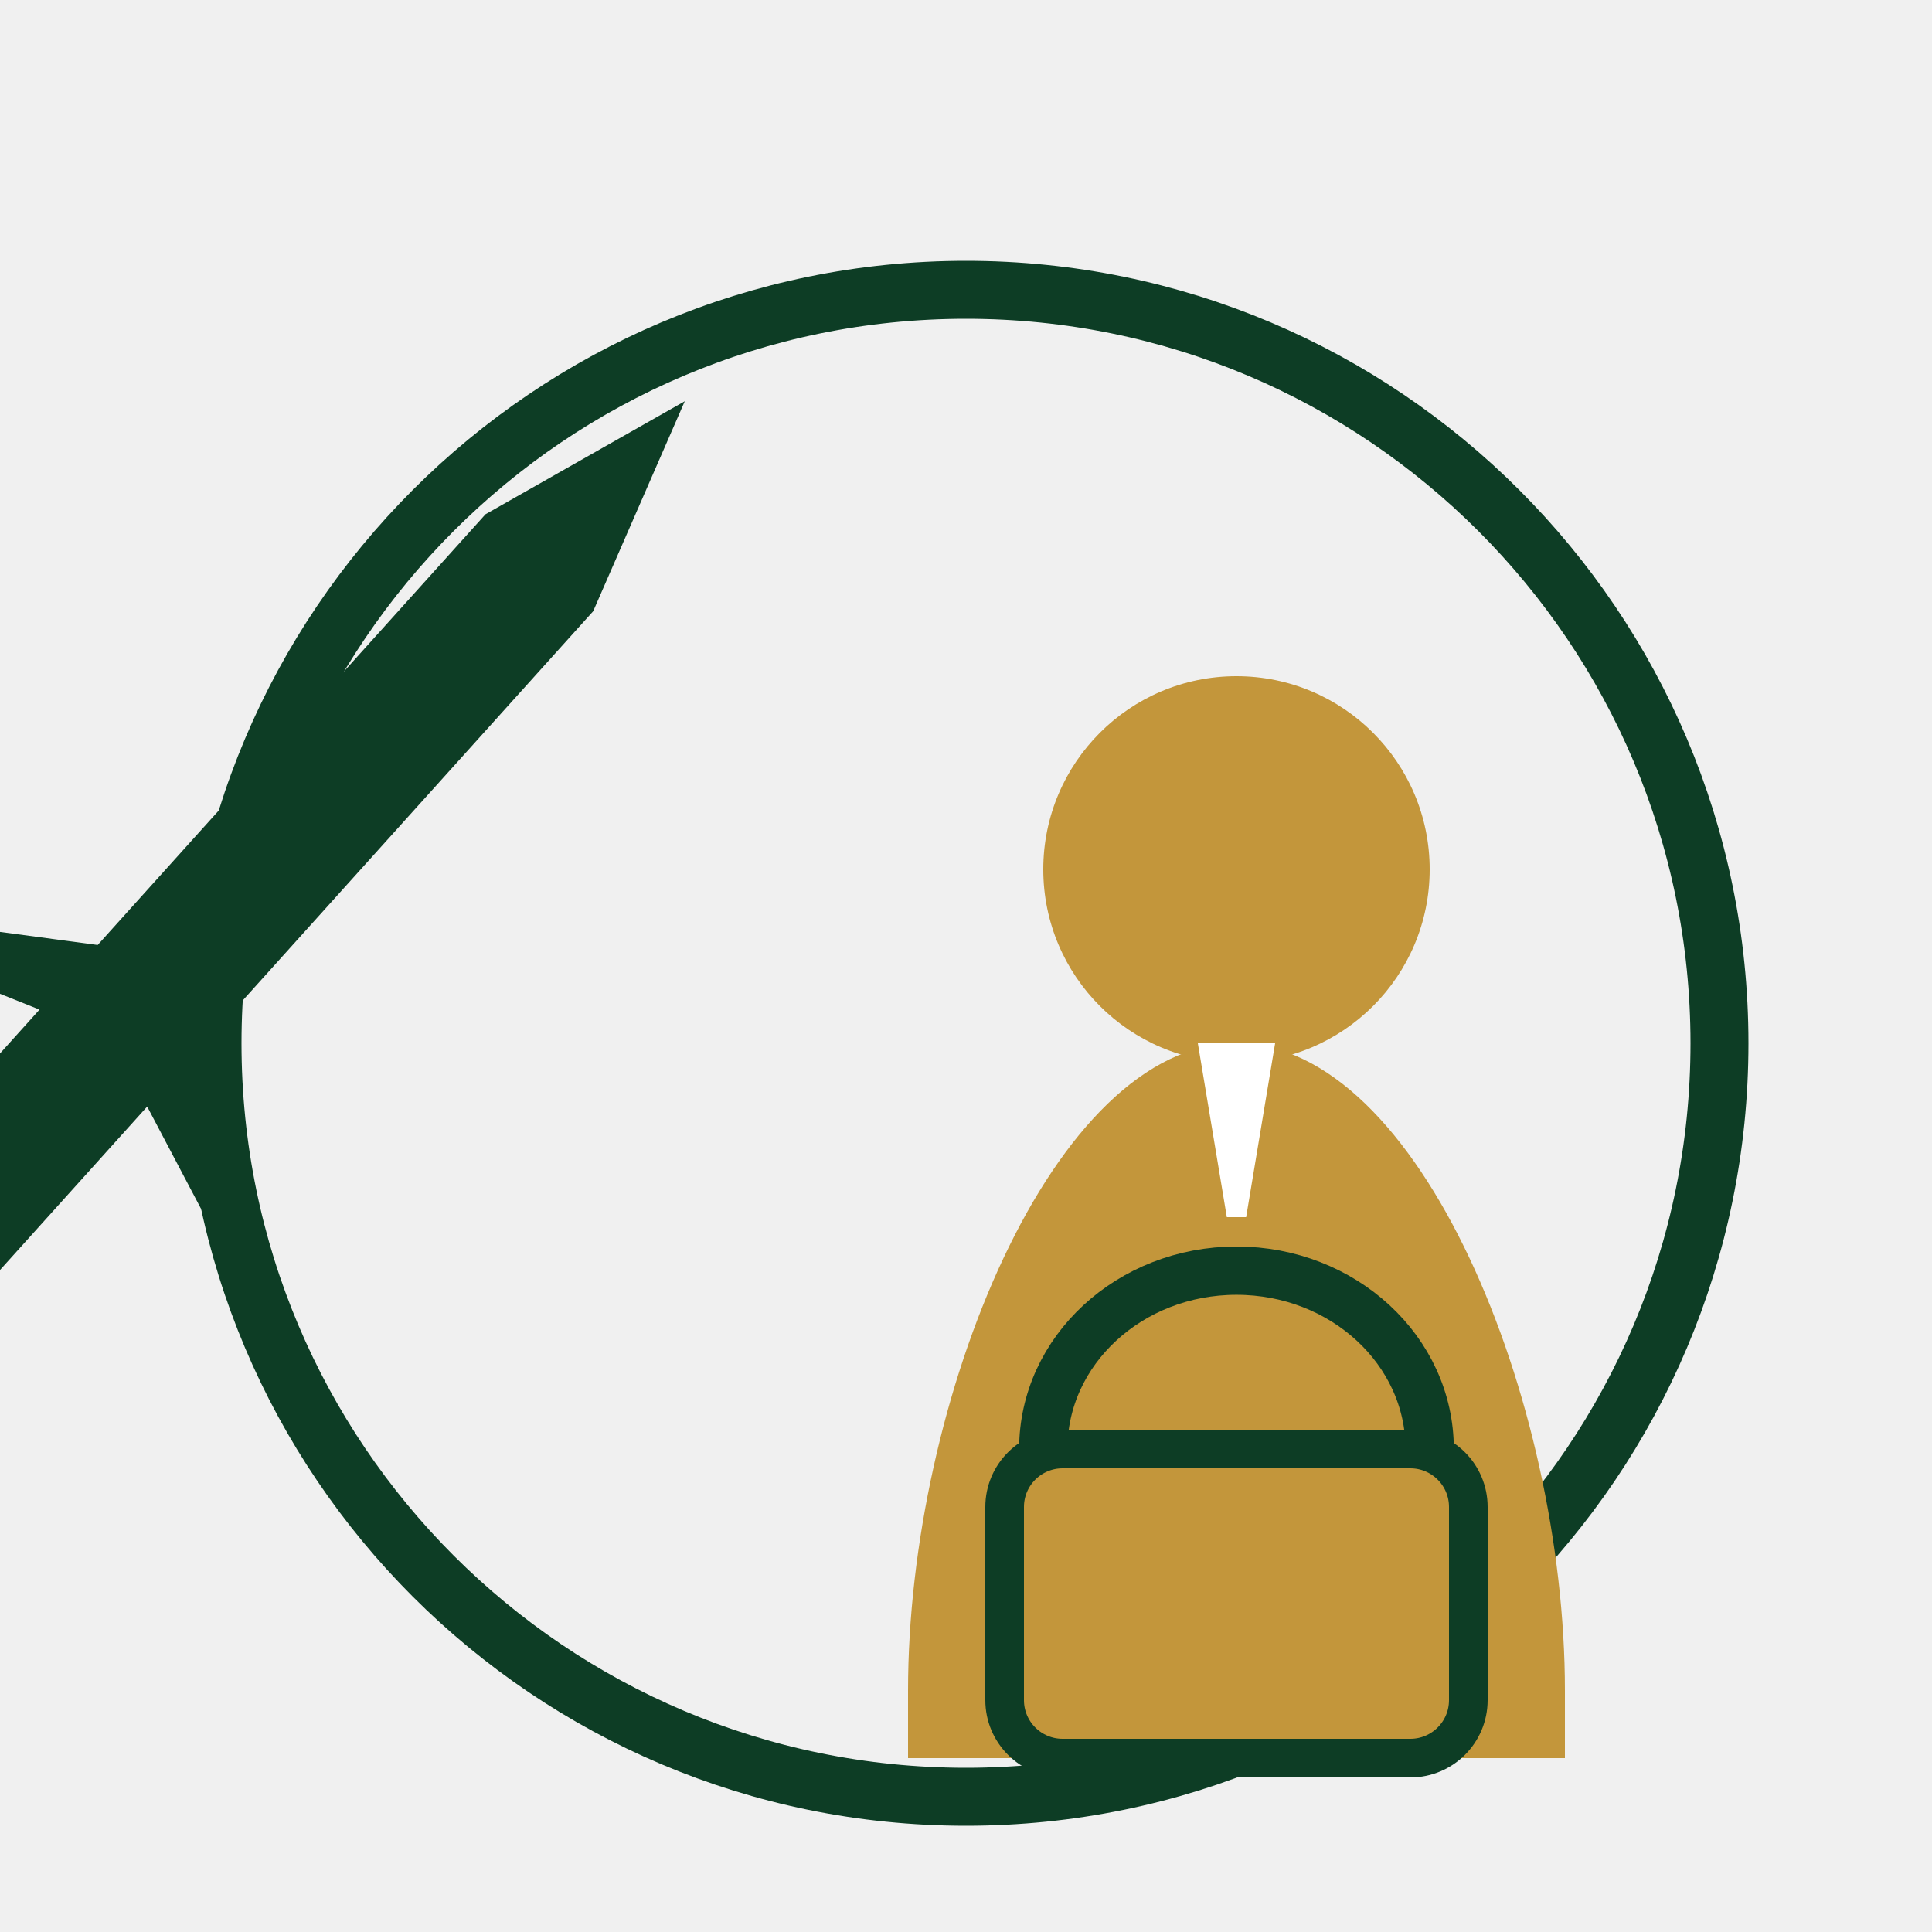
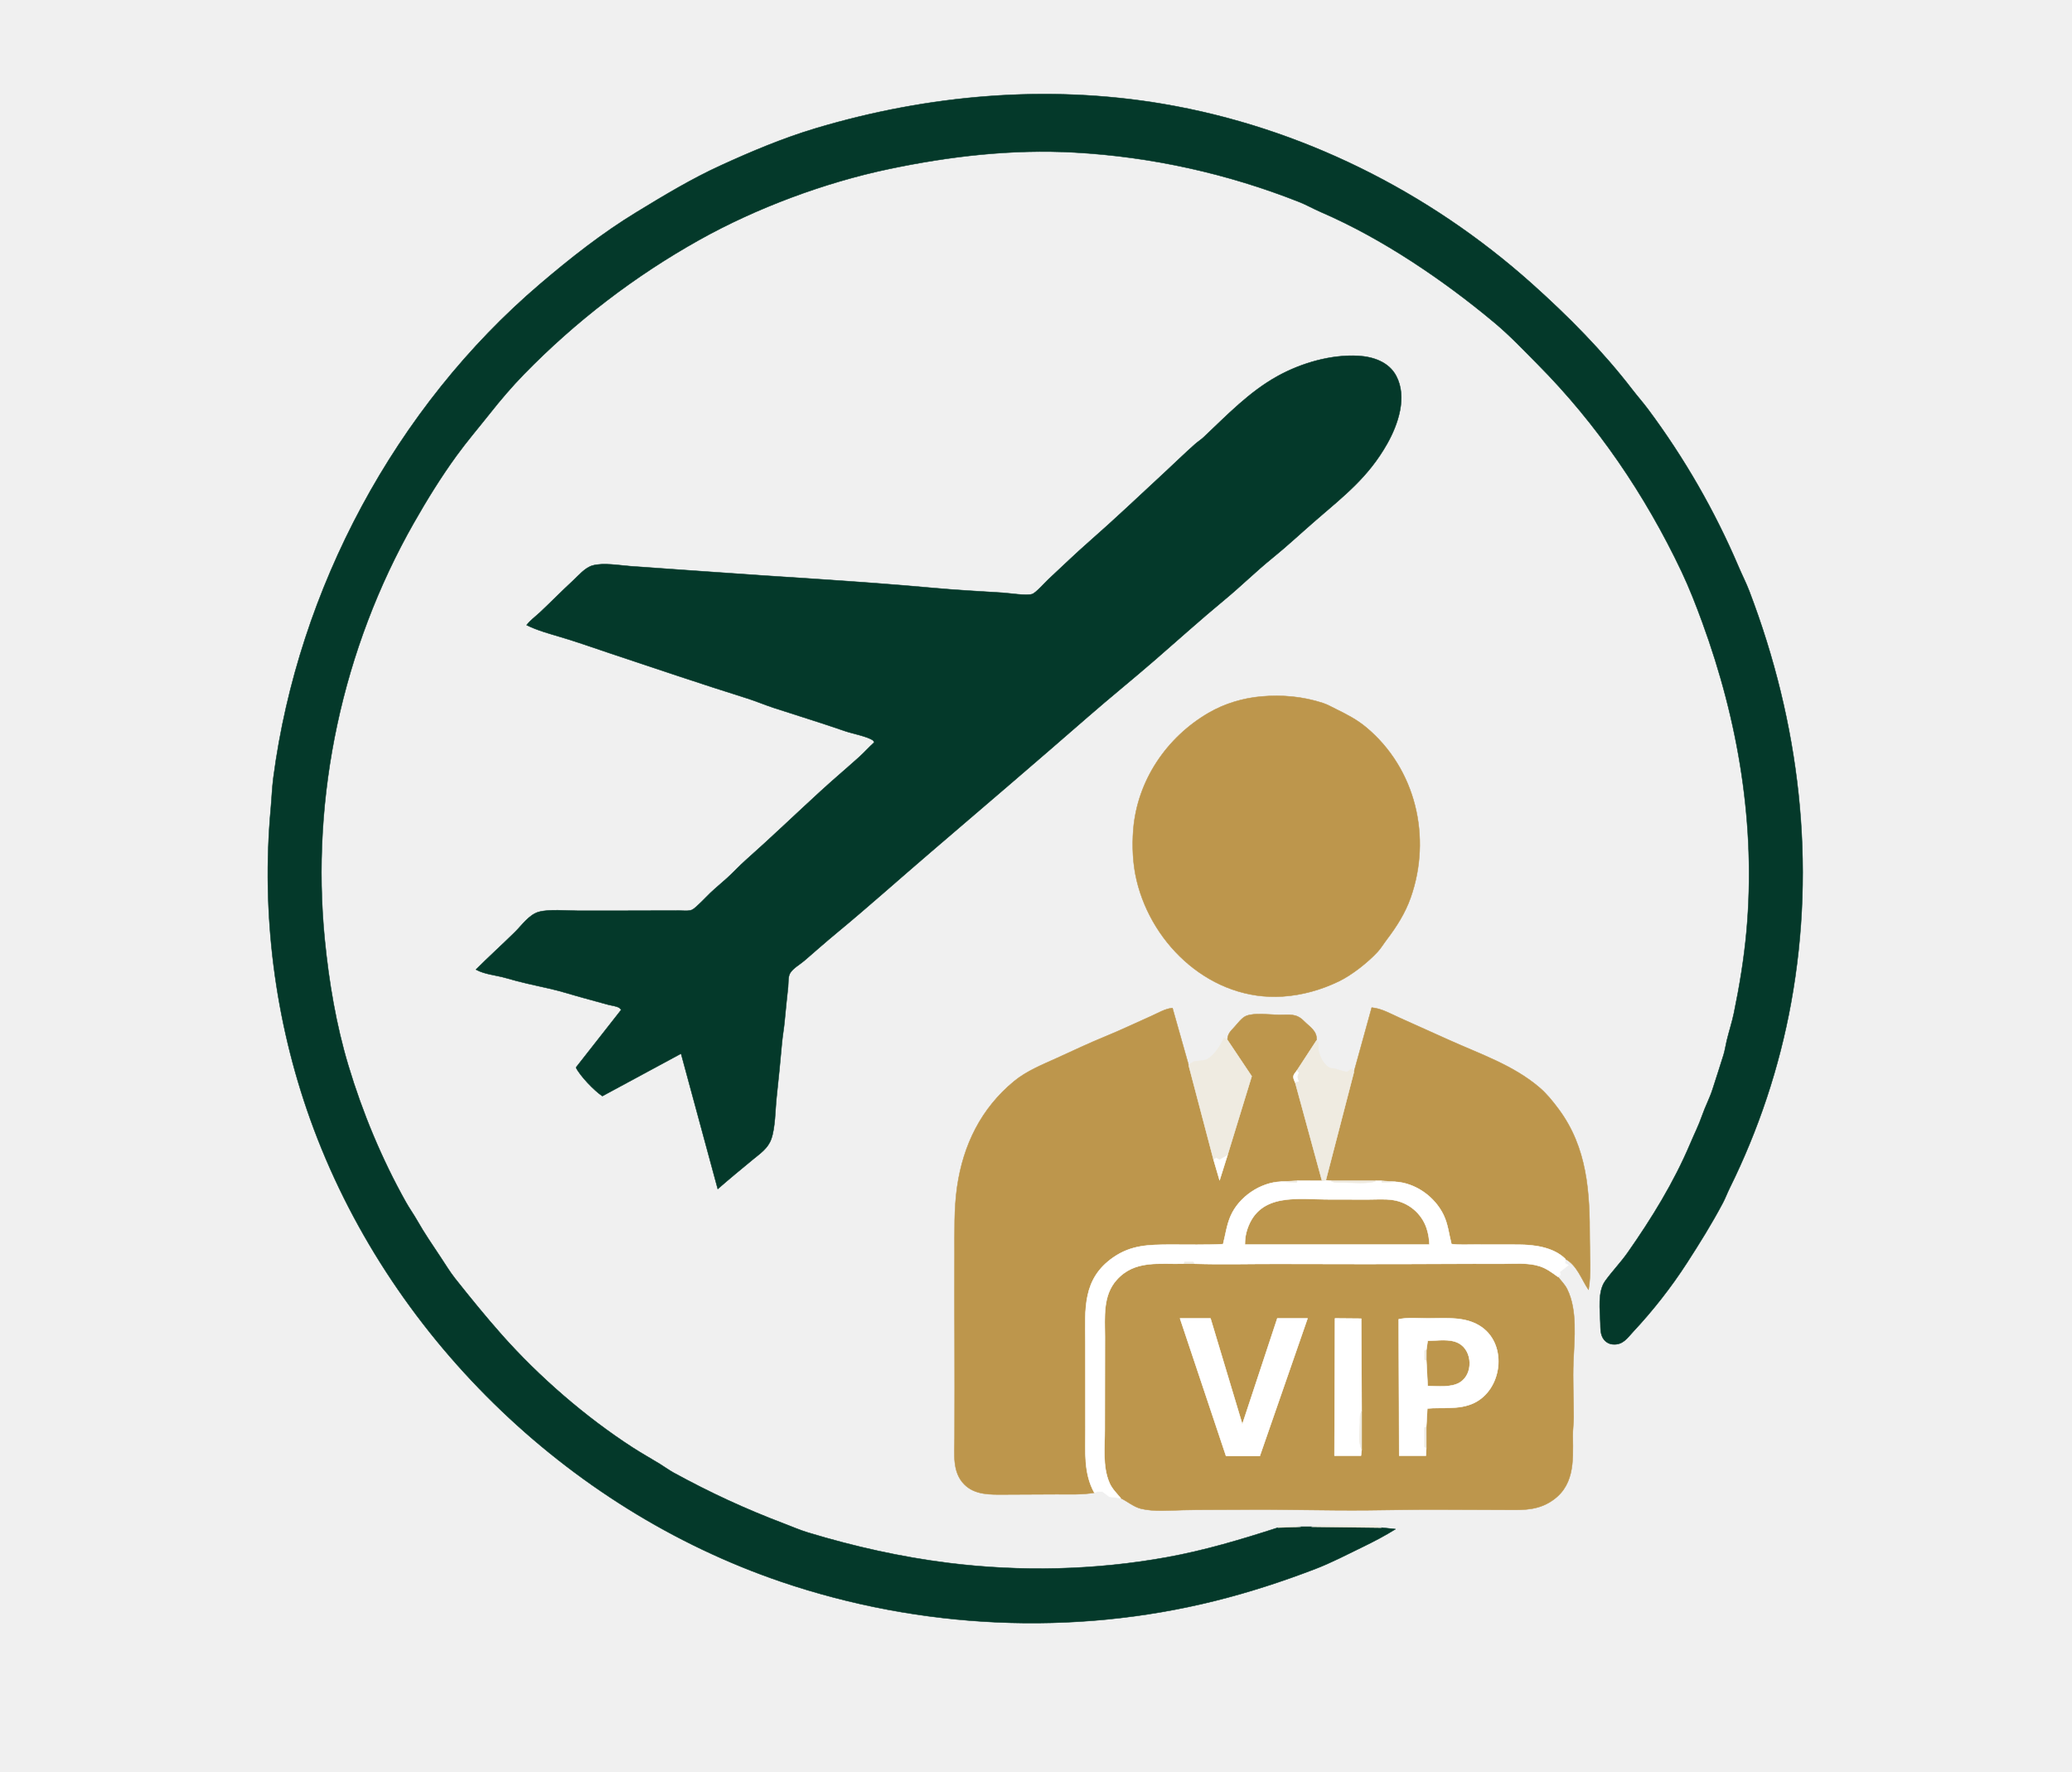
- <svg xmlns="http://www.w3.org/2000/svg" viewBox="0 0 200 200" width="200" height="200">
-   <circle cx="100" cy="108" r="78" fill="none" stroke="#0D3D25" stroke-width="6" />
-   <g transform="translate(10 22) rotate(42 20 50) scale(1.5)">
-     <path d="M20 0 L25 15 L25 55 L44 68 L25 61 L25 85 L32 97 L23 89 L20 100 L17 89 L8 97 L15 85 L15 61 L-4 68 L15 55 L15 15 Z" fill="#0D3D25" />
-   </g>
-   <circle cx="128" cy="90" r="20" fill="#C3963B" />
-   <path d="M94 175 C94 145 109 108 128 108 C147 108 162 145 162 175 L162 182 L94 182 Z" fill="#C3963B" />
-   <path d="M124 108 L132 108 L129 126 L127 126 Z" fill="#FFFFFF" />
-   <path d="M108 150 a13 12 0 0140 0" fill="none" stroke="#0D3D25" stroke-width="5" stroke-linecap="round" />
-   <rect x="104" y="150" width="48" height="32" rx="6" fill="#C3963B" stroke="#0D3D25" stroke-width="4" />
+ <svg xmlns="http://www.w3.org/2000/svg" viewBox="0 0 1185 1013" width="1185" height="1013">
+   <path d="M731 873.62C735.29 873.46 739.58 873.3 743.87 873.15C745.94 873.15 748.02 873.15 750.09 873.15C763.4 873.32 776.7 873.49 790 873.65C792.71 873.94 795.41 874.22 798.12 874.5C792.11 878.26 785.63 881.65 779.25 884.74C770.21 889.12 761.29 893.81 751.88 897.4C733.22 904.53 714.38 910.67 694.99 915.5C613.62 935.81 526.21 931.62 446.81 904.61C323.63 862.69 221.33 762.67 177.45 640.1C157.18 583.5 149.41 522.4 154.86 462.5C155.4 456.55 155.59 450.57 156.37 444.64C170.58 336.85 226.1 232.93 308.9 162.39C326.41 147.47 344.24 133.43 363.92 121.42C379.61 111.85 395.4 102.31 412.15 94.65C429.85 86.55 448.03 78.9 466.73 73.32C530.88 54.18 598.95 48.23 665.19 59.45C743.62 72.73 817.04 109.42 876.17 162.32C896.99 180.95 916.55 200.69 933.6 222.87C936.5 226.64 939.65 230.18 942.5 234.01C963.24 261.81 980.77 292.3 994.35 324.22C996.31 328.84 998.65 333.36 1000.44 338.06C1029.2 413.52 1038.8 493.77 1024.31 573.57C1017.61 610.44 1005.73 646.05 989.14 679.63C987.8 682.33 986.77 685.18 985.36 687.84C979.12 699.67 972.01 711.06 964.77 722.27C955.77 736.21 945.35 749.48 934.06 761.57C930.64 765.24 928.23 769.23 922.51 768.83C920.43 768.69 918.67 767.75 917.36 766.15C915.19 763.49 915.36 759.77 915.27 756.5C915.08 749.22 913.61 738.75 918.04 732.59C922.07 726.99 926.93 722.01 930.9 716.35C944.59 696.84 957.34 676.12 966.63 654.15C968.93 648.69 971.54 643.55 973.48 637.94C975.23 632.85 977.82 628.08 979.45 622.93C981.52 616.39 983.71 609.87 985.72 603.31C986.55 600.61 986.91 597.86 987.57 595.12C988.83 589.84 990.57 584.66 991.67 579.33C994.84 563.94 997.46 548.16 998.86 532.5C1004.27 472.13 994.26 412.53 973.57 355.92C969.98 346.11 966.15 336.24 961.67 326.79C940.92 283.08 913.45 242.58 879.29 208.21C871.33 200.19 863.51 191.91 854.83 184.65C839.61 171.93 823.79 160.16 807.14 149.36C790.65 138.67 773.37 129.03 755.3 121.21C751.17 119.42 747.21 117.15 743.03 115.49C701.95 99.26 658.63 89.64 614.5 87.19C578.85 85.2 543.14 89.33 508.32 96.66C471.61 104.39 432.52 118.93 399.76 137.29C362.82 157.98 329.17 183.77 299.61 214.1C292.73 221.16 286.17 228.87 280.07 236.59C273.73 244.6 267.09 252.34 261.08 260.63C252.17 272.89 244.12 285.95 236.62 299.14C195.88 370.83 177.6 455.4 185.73 537.5C188.13 561.72 192.21 586.05 199.22 609.39C207.32 636.37 218.33 662.82 232.09 687.41C234.09 690.99 236.51 694.35 238.54 697.92C242.72 705.3 247.51 712.24 252.19 719.3C254.85 723.3 257.33 727.45 260.32 731.23C269.01 742.18 277.76 752.97 287.05 763.44C308.33 787.42 334.81 810.36 361.72 827.78C366.81 831.08 372.13 834.04 377.3 837.2C379.97 838.83 382.51 840.74 385.26 842.25C405.96 853.58 426.19 862.95 448.26 871.31C452.83 873.03 457.36 875.05 462.04 876.46C488.43 884.45 515.11 890.45 542.5 893.87C583.81 899.03 626.32 898.03 667.3 890.62C688.99 886.7 710.07 880.4 731 873.62ZM410.5 679.98C403.5 654.18 396.5 628.37 389.5 602.56C374.5 610.66 359.5 618.76 344.5 626.85C340.01 623.91 331.71 615.3 329.4 610.5C338.03 599.5 346.66 588.5 355.29 577.5C354.88 577.19 354.66 576.65 354.22 576.39C352.48 575.33 349.76 575.1 347.81 574.58C343.09 573.33 338.38 571.98 333.66 570.7C327.23 568.96 320.78 566.81 314.27 565.37C305.9 563.52 297.54 561.72 289.3 559.3C283.72 557.67 277.31 557.32 272.19 554.5C279.48 547.19 287.16 540.27 294.52 533.03C298.44 529.17 302.61 523.08 308.08 521.54C314.14 519.83 324 520.86 330.5 520.86C345.17 520.84 359.83 520.91 374.5 520.81C379.17 520.78 383.83 520.81 388.5 520.78C390.74 520.76 393.71 521.22 395.81 520.32C397.87 519.42 404.15 512.66 406.2 510.72C409.29 507.79 412.58 505.09 415.75 502.24C419.43 498.93 422.75 495.23 426.46 491.95C440.94 479.12 454.88 465.69 469.15 452.63C476.45 445.94 484.05 439.53 491.41 432.91C494.4 430.22 497.04 427.19 500.06 424.5C499.71 424.19 499.6 423.64 499.21 423.37C496.05 421.17 487.4 419.53 483.41 418.15C469.87 413.46 456.19 409.27 442.57 404.83C437.41 403.15 432.41 400.99 427.23 399.37C400.78 391.06 374.5 382.15 348.2 373.38C339.19 370.38 330.21 367.16 321.1 364.45C314.45 362.47 307.41 360.58 301.18 357.5C303.38 354.61 306.16 352.7 308.77 350.26C315.12 344.3 321.24 338.04 327.65 332.12C330.86 329.16 334.53 324.68 338.85 323.44C345.02 321.68 354.06 323.33 360.5 323.81C374.5 324.86 388.5 325.75 402.5 326.78C446.15 330 489.92 332.25 533.5 336.24C546.79 337.45 560.17 338.17 573.5 339C577.42 339.25 586.98 340.8 590.29 339.77C592.43 339.1 597.77 333.01 599.71 331.21C607.47 324.01 615.13 316.56 623.1 309.59C637.83 296.7 651.99 283.18 666.38 269.89C672.09 264.62 677.66 259.11 683.49 253.98C685.09 252.57 686.91 251.45 688.46 249.98C701.8 237.39 714.44 224.1 730.63 215.13C744.15 207.64 761.24 202.65 776.8 203.52C785.28 204 794.26 206.98 798.5 214.98C804.94 227.13 799.55 242.77 793.33 253.79C782.6 272.79 768.93 283.38 752.78 297.32C744.4 304.55 736.3 312.19 727.69 319.15C718.31 326.74 709.72 335.26 700.42 342.94C686.95 354.07 673.95 365.8 660.75 377.25C648.06 388.27 634.98 398.81 622.32 409.85C592.41 435.92 562.2 461.73 532.05 487.54C514.27 502.75 496.84 518.4 478.79 533.31C472.41 538.58 466.22 544.06 459.95 549.47C457.54 551.55 453.58 553.72 451.91 556.47C450.62 558.58 450.96 562.08 450.71 564.5C450.06 570.83 449.32 577.16 448.77 583.5C448.4 587.85 447.59 592.16 447.19 596.5C446.24 606.84 445.28 617.17 444.13 627.5C443.34 634.68 443.43 644.89 441.05 651.5C439.14 656.8 434.79 659.65 430.61 663.09C423.86 668.63 417.07 674.25 410.5 679.98Z" fill="#04392a" fill-rule="evenodd" stroke="#04392a" stroke-width="0.25" stroke-linejoin="round" />
+   <path d="M721.36 398.33C733.29 397.27 745.13 398.35 756.53 402.06C759.2 402.93 761.48 404.27 763.98 405.49C770.25 408.57 776.03 411.54 781.43 416.05C809.67 439.64 818.92 478.84 806.77 513.34C803.63 522.27 798.67 530.03 792.99 537.49C791.27 539.75 789.8 542.26 787.87 544.36C782.33 550.37 773.03 557.7 765.69 561.22C755.54 566.1 744.76 569.15 733.5 569.88C693.37 572.48 659.06 541.24 650.07 503.47C647.85 494.16 647.4 483.97 648.16 474.45C650.42 446.4 667.21 421.66 691.23 407.7C700.35 402.39 710.89 399.25 721.36 398.33ZM679.81 609.21C684.53 627.14 689.25 645.07 693.98 663C695.15 667 696.33 671 697.5 675C699.03 670.13 700.57 665.27 702.1 660.4C706.69 645.43 711.27 630.47 715.86 615.5C711.24 608.6 706.63 601.7 702.01 594.8C702.01 591.36 703.67 589.86 705.93 587.42C707.76 585.45 710.12 582.11 712.63 581.05C717.47 579.02 726.23 580.36 731.5 580.4C737.4 580.45 741.21 579.4 745.64 583.86C749.11 587.35 753.41 589.6 752.96 595C749.23 600.71 745.51 606.41 741.79 612.12C739.34 615.34 739.11 615.44 740.78 619.23C745.89 637.94 750.99 656.64 756.1 675.34C751.4 675.32 746.7 675.29 742 675.27C738.91 675.45 735.82 675.62 732.72 675.79C720.85 676.21 708.67 684.41 703.84 695.39C701.58 700.53 700.88 706.17 699.5 711.53C689.52 712.09 679.49 711.79 669.5 711.82C657.32 711.87 647.09 711.92 636.68 719.15C619.05 731.4 620.64 748.42 620.75 767.5C620.84 784.17 620.71 800.83 620.79 817.5C620.84 829.96 619.61 842.43 625.86 853.7C618.87 854.91 611.58 854.55 604.5 854.57C594.5 854.6 584.5 854.65 574.5 854.71C566.5 854.75 557.63 855.08 551.53 848.96C544.49 841.88 545.93 831.57 545.94 822.5C545.97 803.17 546.04 783.83 545.95 764.5C545.87 748.84 545.87 733.16 545.93 717.5C545.98 704.55 545.55 691.57 547.41 678.71C550.87 654.76 561.14 633.88 579.9 618.42C587.13 612.46 596.1 608.9 604.52 605.07C613.72 600.88 622.89 596.52 632.26 592.7C641.11 589.09 649.76 584.91 658.51 581.05C662.37 579.35 666.29 576.87 670.56 576.5C673.64 587.4 676.72 598.31 679.81 609.21ZM895.19 719.95C888.39 713.3 877.54 711.86 868.5 711.84C860.17 711.82 851.83 711.79 843.5 711.8C839.04 711.8 834.51 712.06 830.1 711.5C828.65 705.86 828.14 700.2 825.58 694.86C820.58 684.43 809.5 676.51 797.9 675.87C795.27 675.68 792.63 675.5 790 675.31C789 675.31 788 675.31 787 675.31C778.33 675.3 769.67 675.29 761 675.28C760.08 675.19 759.16 675.1 758.24 675.01C763.61 654.33 768.98 633.65 774.35 612.97C777.74 600.73 781.12 588.49 784.5 576.25C790.1 576.72 795.34 579.81 800.45 582.09C809.87 586.31 819.3 590.53 828.71 594.79C846.43 602.8 865.52 609.18 880.49 622.01C884.67 625.59 888.05 629.84 891.32 634.22C907.84 656.4 909.25 681.82 909.18 708.5C909.15 717.78 910.15 728.56 908.5 737.63C904.39 731.58 902 723.62 895.19 719.95ZM817.55 711.79C782.36 711.79 747.16 711.79 711.97 711.79C711.97 708.58 712.33 705.85 713.38 702.79C720.62 681.7 742.77 685.99 760.5 685.94C767.83 685.92 775.17 685.93 782.5 685.97C787.1 685.99 791.88 685.58 796.45 686.24C805.52 687.55 813.12 693.89 815.95 702.55C816.94 705.58 817.4 708.64 817.55 711.79ZM677 722.72C679 722.73 681 722.73 683 722.73C698.8 723.24 714.69 722.78 730.5 722.82C762.83 722.91 795.17 722.97 827.5 722.79C837.83 722.73 848.17 722.72 858.5 722.77C865.71 722.8 873.47 721.93 880.44 724.1C884.42 725.34 887.67 727.8 890.98 730.2C892.79 732.5 894.95 734.58 896.28 737.27C902.24 749.3 900.38 765.52 899.85 778.5C899.41 789.19 900 799.82 900 810.5C900 814.08 899.44 817.62 899.49 821.19C899.7 836.02 900.61 850.82 885.83 859.39C877.56 864.19 868.71 863.49 859.5 863.48C847.17 863.46 834.83 863.4 822.5 863.34C809.16 863.27 795.83 863.59 782.5 863.71C758.17 863.95 733.83 863.09 709.5 863.36C698.5 863.49 687.5 863.33 676.5 863.61C668.98 863.8 659.84 864.61 652.54 862.81C648.32 861.77 644.84 858.65 640.97 856.81C638.6 854.02 635.97 851.48 634.48 848.02C630.44 838.67 631.85 827.43 631.84 817.5C631.82 799.83 631.89 782.17 631.9 764.5C631.9 753.31 630.55 741.07 638.54 732.05C648.91 720.34 663.01 723.11 677 722.72ZM692.31 754.02C686.5 754.02 680.69 754.02 674.87 754.02C683.64 780.24 692.41 806.47 701.19 832.69C707.62 832.69 714.06 832.69 720.5 832.69C729.6 806.46 738.7 780.23 747.8 754.01C742.03 754.01 736.27 754.01 730.5 754.01C723.83 774.18 717.17 794.36 710.5 814.54C704.44 794.37 698.37 774.19 692.31 754.02ZM778.76 829C778.76 821.67 778.76 814.33 778.76 807C778.67 789.38 778.59 771.76 778.5 754.13C773.5 754.09 768.5 754.05 763.5 754C763.4 780.17 763.3 806.33 763.2 832.5C768.25 832.5 773.3 832.5 778.35 832.5C778.49 831.33 778.62 830.17 778.76 829ZM815.71 828C815.71 824 815.71 820 815.7 816C815.9 812.5 816.1 809 816.3 805.5C825.12 804.73 834.62 806.34 842.9 802.41C858.95 794.8 862.3 769.6 847.44 759.03C838.46 752.65 826.89 754 816.5 753.98C811.02 753.97 805.26 753.35 799.94 754.5C800.04 780.5 800.13 806.5 800.22 832.5C805.31 832.5 810.4 832.5 815.49 832.5C815.57 831 815.64 829.5 815.71 828ZM815.74 778C815.75 776 815.76 774 815.76 772C816.01 770.27 816.25 768.54 816.5 766.81C822.08 766.74 829.16 765.44 834.28 768.19C842.2 772.46 842.75 785.67 835.06 790.55C830.05 793.72 822.13 792.76 816.5 792.66C816.25 787.77 816 782.89 815.74 778Z" fill="#bd964c" fill-rule="evenodd" stroke="#bd964c" stroke-width="0.25" stroke-linejoin="round" />
+   <path d="M741.79 612.12C742.19 612.58 742.6 613.04 743 613.5C741.89 615.86 742.07 615.98 743 618.5C742.26 618.74 741.52 618.99 740.78 619.23C739.11 615.44 739.34 615.34 741.79 612.12ZM702.1 660.4C700.57 665.27 699.03 670.13 697.5 675C696.33 671 695.15 667 693.98 663C694.49 662.67 694.99 662.33 695.5 662C696.17 662.33 696.83 662.67 697.5 663C699.03 662.13 700.57 661.27 702.1 660.4ZM742 675.27C746.7 675.29 751.4 675.32 756.1 675.34C756.81 675.23 757.53 675.12 758.24 675.01C759.16 675.1 760.08 675.19 761 675.28C763 676.48 765.05 676.24 767.5 676.24C772.06 676.24 783.64 677.29 787 675.31C788 675.31 789 675.31 790 675.31C790.17 675.63 790.33 675.95 790.5 676.27C792.97 676.14 795.44 676 797.9 675.87C809.5 676.51 820.58 684.43 825.58 694.86C828.14 700.2 828.65 705.86 830.1 711.5C834.51 712.06 839.04 711.8 843.5 711.8C851.83 711.79 860.17 711.82 868.5 711.84C877.54 711.86 888.39 713.3 895.19 719.95C895.13 720.8 895.06 721.65 895 722.5C895.67 722.83 896.33 723.17 897 723.5C895.33 724.83 893.67 726.17 892 727.5C892.57 729.45 892.82 728.68 890.98 730.2C887.67 727.8 884.42 725.34 880.44 724.1C873.47 721.93 865.71 722.8 858.5 722.77C848.17 722.72 837.83 722.73 827.5 722.79C795.17 722.97 762.83 722.91 730.5 722.82C714.69 722.78 698.8 723.24 683 722.73C682.83 722.4 682.67 722.08 682.5 721.76C680.83 721.76 679.17 721.77 677.5 721.78C677.33 722.09 677.17 722.41 677 722.72C663.01 723.11 648.91 720.34 638.54 732.05C630.55 741.07 631.9 753.31 631.9 764.5C631.89 782.17 631.82 799.83 631.84 817.5C631.85 827.43 630.44 838.67 634.48 848.02C635.97 851.48 638.6 854.02 640.97 856.81C638.82 856.54 636.66 856.27 634.5 856C633.17 855 631.83 854 630.5 853C629.5 853 628.5 853 627.5 853C626.95 853.23 626.41 853.46 625.86 853.7C619.61 842.43 620.84 829.96 620.79 817.5C620.71 800.83 620.84 784.17 620.75 767.5C620.64 748.42 619.05 731.4 636.68 719.15C647.09 711.92 657.32 711.87 669.5 711.82C679.49 711.79 689.52 712.09 699.5 711.53C700.88 706.17 701.58 700.53 703.84 695.39C708.67 684.41 720.85 676.21 732.72 675.79C735.65 675.94 738.57 676.09 741.5 676.24C741.67 675.92 741.83 675.6 742 675.27ZM817.55 711.79C817.4 708.64 816.94 705.58 815.95 702.55C813.12 693.89 805.52 687.55 796.45 686.24C791.88 685.58 787.1 685.99 782.5 685.97C775.17 685.93 767.83 685.92 760.5 685.94C742.77 685.99 720.62 681.7 713.38 702.79C712.33 705.85 711.97 708.58 711.97 711.79C747.16 711.79 782.36 711.79 817.55 711.79ZM692.31 754.02C698.37 774.19 704.44 794.37 710.5 814.54C717.17 794.36 723.83 774.18 730.5 754.01C736.27 754.01 742.03 754.01 747.8 754.01C738.7 780.23 729.6 806.46 720.5 832.69C714.06 832.69 707.62 832.69 701.19 832.69C692.41 806.47 683.64 780.24 674.87 754.02C680.69 754.02 686.5 754.02 692.31 754.02ZM778.76 807C777.6 809 777.83 811.06 777.82 813.5C777.82 817.74 776.84 825.58 778.76 829C778.62 830.17 778.49 831.33 778.35 832.5C773.3 832.5 768.25 832.5 763.2 832.5C763.3 806.33 763.4 780.17 763.5 754C768.5 754.05 773.5 754.09 778.5 754.13C778.59 771.76 778.67 789.38 778.76 807ZM815.7 816C815.39 816.17 815.07 816.33 814.75 816.5C814.75 820.17 814.76 823.83 814.76 827.5C815.08 827.67 815.4 827.83 815.71 828C815.64 829.5 815.57 831 815.49 832.5C810.4 832.5 805.31 832.5 800.22 832.5C800.13 806.5 800.04 780.5 799.94 754.5C805.26 753.35 811.02 753.97 816.5 753.98C826.89 754 838.46 752.65 847.44 759.03C862.3 769.6 858.95 794.8 842.9 802.41C834.62 806.34 825.12 804.73 816.3 805.5C816.1 809 815.9 812.5 815.7 816ZM815.76 772C815.44 772.17 815.11 772.33 814.78 772.5C814.78 774.17 814.78 775.83 814.78 777.5C815.1 777.67 815.42 777.83 815.74 778C816 782.89 816.25 787.77 816.5 792.66C822.13 792.76 830.05 793.72 835.06 790.55C842.75 785.67 842.2 772.46 834.28 768.19C829.16 765.44 822.08 766.74 816.5 766.81C816.25 768.54 816.01 770.27 815.76 772Z" fill="#ffffff" fill-rule="evenodd" stroke="#ffffff" stroke-width="0.25" stroke-linejoin="round" />
+   <path d="M702.01 594.8C706.63 601.7 711.24 608.6 715.86 615.5C711.27 630.47 706.69 645.43 702.1 660.4C700.57 661.27 699.03 662.13 697.5 663C696.83 662.67 696.17 662.33 695.5 662C694.99 662.33 694.49 662.67 693.98 663C689.25 645.07 684.53 627.14 679.81 609.21C680.64 608.62 681.72 607.5 682.69 607.19C685.16 606.38 687.85 607.05 690.31 605.81C694.32 603.81 698.43 597.5 700 593.5C700.67 593.93 701.34 594.37 702.01 594.8ZM752.96 595C753.16 595.31 753.67 595.38 753.81 595.72C754.41 597.15 753.8 598.97 754.03 600.47C754.22 601.67 754.75 603.17 755.19 604.31C756.05 606.58 758.32 609.89 760.69 610.81C761.5 611.13 762.47 610.98 763.31 611.19C765.87 611.82 767.81 612.82 770.5 613C772.7 611.62 772.95 610.49 774.35 612.97C768.98 633.65 763.61 654.33 758.24 675.01C757.53 675.12 756.81 675.23 756.1 675.34C750.99 656.64 745.89 637.94 740.78 619.23C741.52 618.99 742.26 618.74 743 618.5C742.07 615.98 741.89 615.86 743 613.5C742.6 613.04 742.19 612.58 741.79 612.12C745.51 606.41 749.23 600.71 752.96 595ZM742 675.27C741.83 675.6 741.67 675.92 741.5 676.24C738.57 676.09 735.65 675.94 732.72 675.79C735.82 675.62 738.91 675.45 742 675.27ZM761 675.28C769.67 675.29 778.33 675.3 787 675.31C783.64 677.29 772.06 676.24 767.5 676.24C765.05 676.24 763 676.48 761 675.28ZM790 675.31C792.63 675.5 795.27 675.68 797.9 675.87C795.44 676 792.97 676.14 790.5 676.27C790.33 675.95 790.17 675.63 790 675.31ZM683 722.73C681 722.73 679 722.73 677 722.72C677.17 722.41 677.33 722.09 677.5 721.78C679.17 721.77 680.83 721.76 682.5 721.76C682.67 722.08 682.83 722.4 683 722.73ZM815.76 772C815.76 774 815.75 776 815.74 778C815.42 777.83 815.1 777.67 814.78 777.5C814.78 775.83 814.78 774.17 814.78 772.5C815.11 772.33 815.44 772.17 815.76 772ZM778.76 807C778.76 814.33 778.76 821.67 778.76 829C776.84 825.58 777.82 817.74 777.82 813.5C777.83 811.06 777.6 809 778.76 807ZM815.7 816C815.71 820 815.71 824 815.71 828C815.4 827.83 815.08 827.67 814.76 827.5C814.76 823.83 814.75 820.17 814.75 816.5C815.07 816.33 815.39 816.17 815.7 816ZM743.87 873.15C739.58 873.3 735.29 873.46 731 873.62C731.17 873.28 731.33 872.94 731.5 872.59C735.62 872.78 739.75 872.96 743.87 873.15ZM750.09 873.15C754.03 872.16 758.37 872.53 762.5 872.54C768.17 872.56 773.83 872.55 779.5 872.55C782.93 872.55 787.23 871.77 790 873.65C776.7 873.49 763.4 873.32 750.09 873.15Z" fill="#efebe1" fill-rule="evenodd" stroke="#efebe1" stroke-width="0.25" stroke-linejoin="round" />
</svg>
